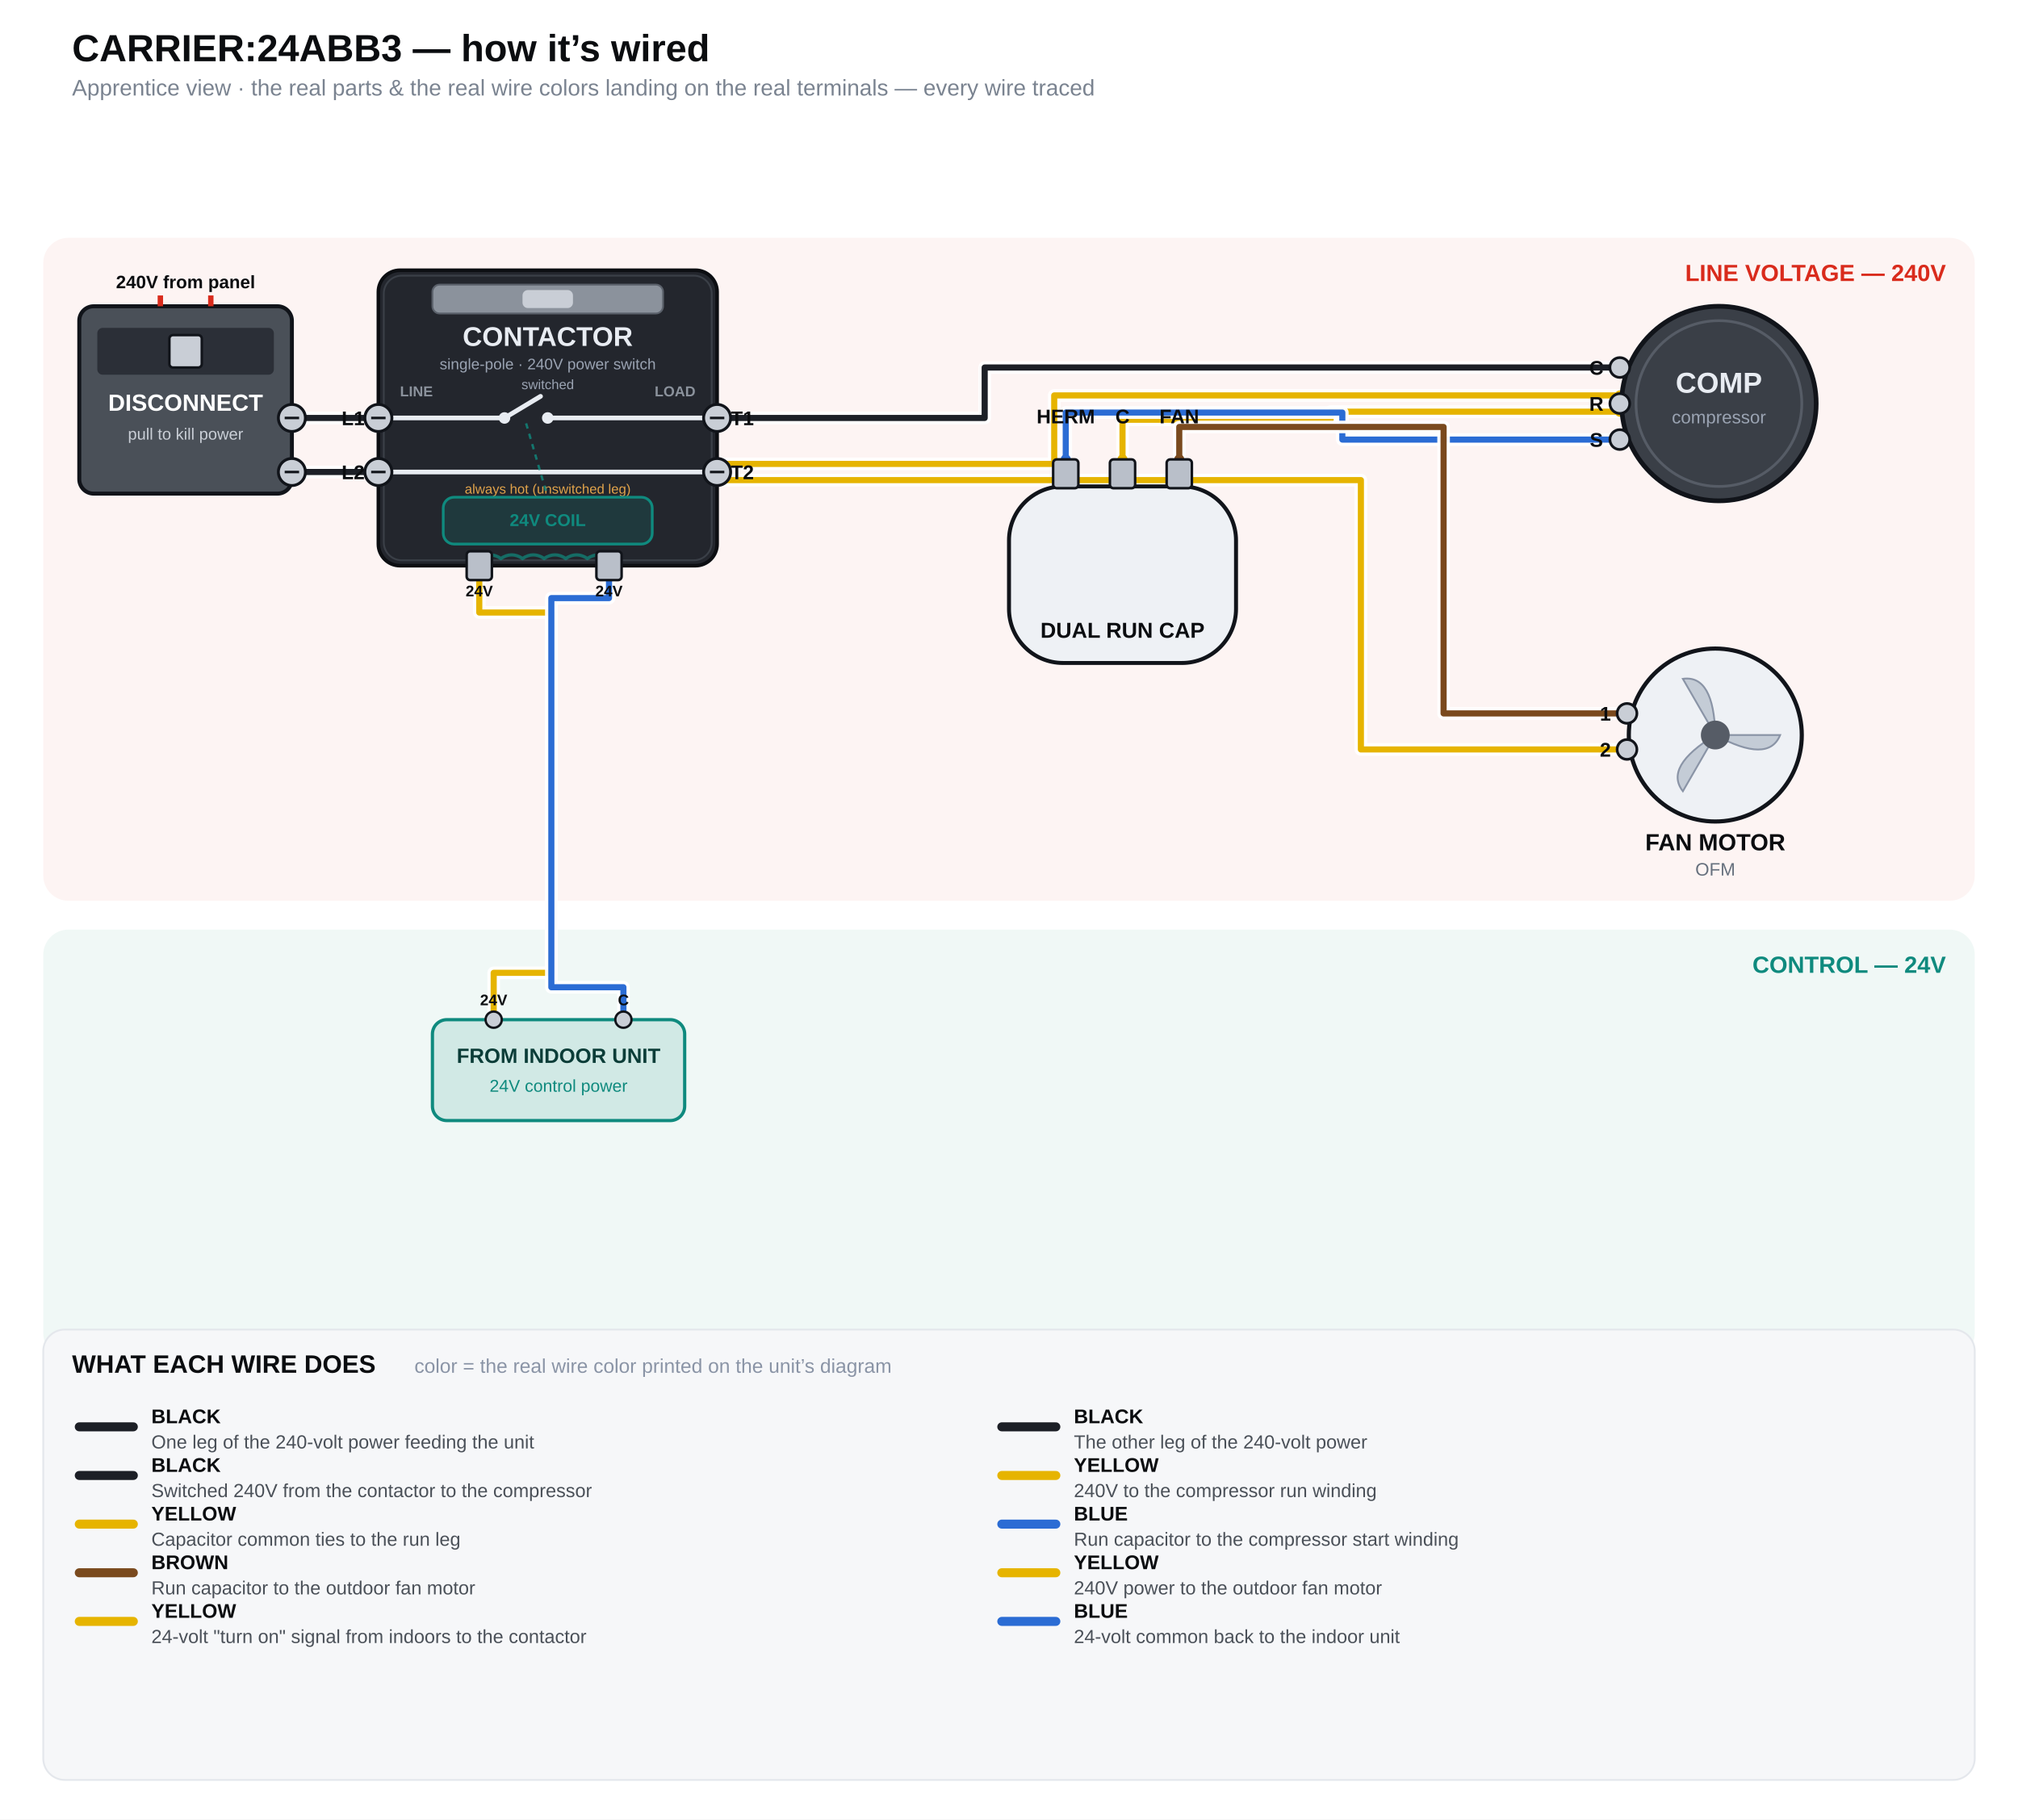
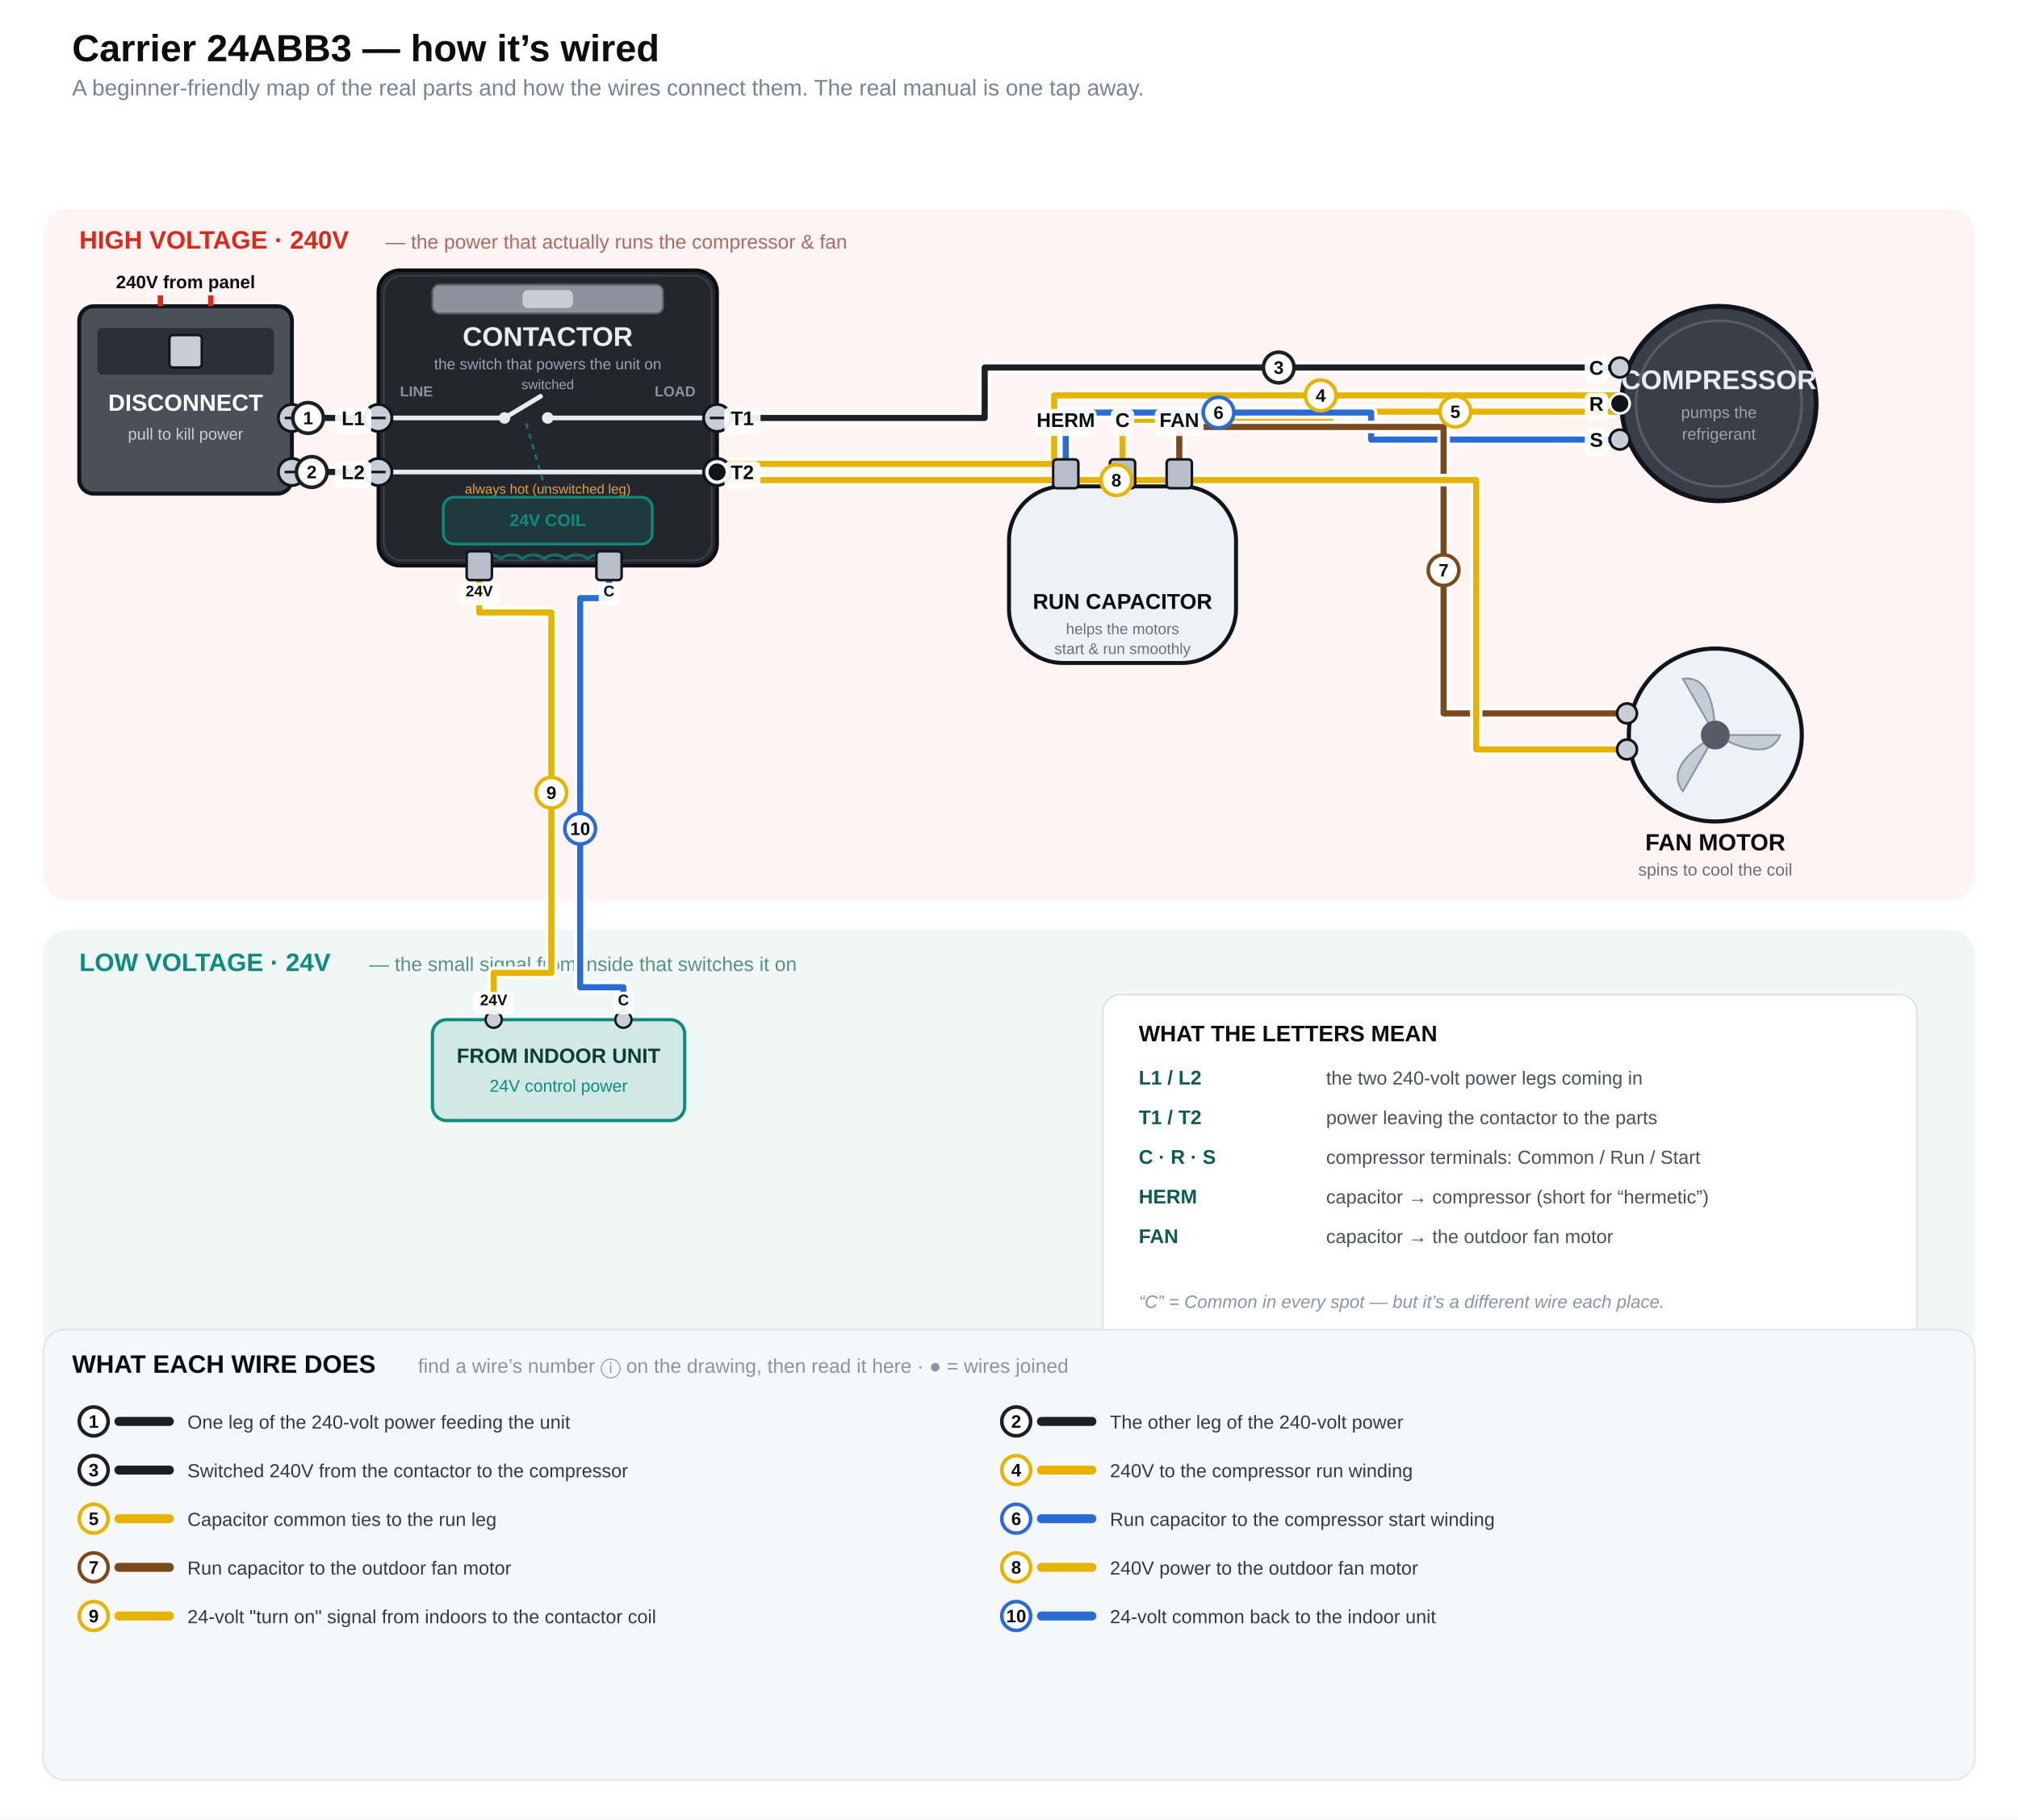
<svg xmlns="http://www.w3.org/2000/svg" width="1120" height="1010" viewBox="0 0 1120 1010" font-family="ui-sans-serif,system-ui,Arial,sans-serif">
  <rect x="0" y="0" width="1120" height="1010" fill="#ffffff" />
-   <rect x="24" y="132" width="1072" height="368" rx="14" fill="#fdf4f3" />
+   <rect x="24" y="116" width="1072" height="384" rx="14" fill="#fdf4f3" />
  <rect x="24" y="516" width="1072" height="238" rx="14" fill="#f0f8f6" />
-   <text x="40" y="34" font-size="21" font-weight="800" fill="#0b0d10">CARRIER:24ABB3 — how it’s wired</text>
-   <text x="40" y="53" font-size="12.5" fill="#7a8390">Apprentice view · the real parts &amp; the real wire colors landing on the real terminals — every wire traced</text>
-   <text x="1080" y="156" text-anchor="end" font-size="13" font-weight="800" fill="#d92b1c">LINE VOLTAGE — 240V</text>
-   <text x="1080" y="540" text-anchor="end" font-size="13" font-weight="800" fill="#0f8a7e">CONTROL — 24V</text>
+   <text x="40" y="34" font-size="21" font-weight="800" fill="#0b0d10">Carrier 24ABB3 — how it’s wired</text>
+   <text x="40" y="53" font-size="12.5" fill="#7a8390">A beginner-friendly map of the real parts and how the wires connect them. The real manual is one tap away.</text>
+   <text x="44" y="138" font-size="14" font-weight="800" fill="#d92b1c">HIGH VOLTAGE · 240V</text>
+   <text x="214" y="138" font-size="11" fill="#b06a62">— the power that actually runs the compressor &amp; fan</text>
+   <text x="44" y="539" font-size="14" font-weight="800" fill="#0f8a7e">LOW VOLTAGE · 24V</text>
+   <text x="205" y="539" font-size="11" fill="#5a9089">— the small signal from inside that switches it on</text>
+   <rect x="612" y="552" width="452" height="196" rx="10" fill="#ffffff" stroke="#dfe4e9" stroke-width="1" />
+   <text x="632" y="578" font-size="12.5" font-weight="800" fill="#0b0d10">WHAT THE LETTERS MEAN</text>
+   <text x="632" y="602" font-size="11" font-weight="800" fill="#0f5a52">L1 / L2</text>
+   <text x="736" y="602" font-size="10.5" fill="#4a5058">the two 240-volt power legs coming in</text>
+   <text x="632" y="624" font-size="11" font-weight="800" fill="#0f5a52">T1 / T2</text>
+   <text x="736" y="624" font-size="10.5" fill="#4a5058">power leaving the contactor to the parts</text>
+   <text x="632" y="646" font-size="11" font-weight="800" fill="#0f5a52">C · R · S</text>
+   <text x="736" y="646" font-size="10.5" fill="#4a5058">compressor terminals: Common / Run / Start</text>
+   <text x="632" y="668" font-size="11" font-weight="800" fill="#0f5a52">HERM</text>
+   <text x="736" y="668" font-size="10.5" fill="#4a5058">capacitor → compressor (short for “hermetic”)</text>
+   <text x="632" y="690" font-size="11" font-weight="800" fill="#0f5a52">FAN</text>
+   <text x="736" y="690" font-size="10.5" fill="#4a5058">capacitor → the outdoor fan motor</text>
+   <text x="632" y="726" font-size="10" font-style="italic" fill="#8a94a6">“C” = Common in every spot — but it’s a different wire each place.</text>
  <path d="M 162.0 232.0 L 180.0 232.0 L 150.0 232.0 L 150.0 232.0 L 192.0 232.0 L 210.0 232.0" fill="none" stroke="#ffffff" stroke-width="7" opacity="0.95" stroke-linejoin="round" stroke-linecap="round" />
  <path data-conn="L/L1|CONT/L1" d="M 162.0 232.0 L 180.0 232.0 L 150.0 232.0 L 150.0 232.0 L 192.0 232.0 L 210.0 232.0" fill="none" stroke="#1c1f26" stroke-width="3.4" stroke-linejoin="round" stroke-linecap="round" />
-   <circle cx="162.0" cy="232.0" r="2.8" fill="#1c1f26" />
-   <circle cx="210.0" cy="232.0" r="2.8" fill="#1c1f26" />
-   <path d="M 162.0 262.0 L 184.0 262.0 L 159.0 262.0 L 159.0 262.0 L 188.0 262.0 L 210.0 262.0" fill="none" stroke="#ffffff" stroke-width="7" opacity="0.95" stroke-linejoin="round" stroke-linecap="round" />
-   <path data-conn="L/L2|CONT/L2" d="M 162.0 262.0 L 184.0 262.0 L 159.0 262.0 L 159.0 262.0 L 188.0 262.0 L 210.0 262.0" fill="none" stroke="#1c1f26" stroke-width="3.4" stroke-linejoin="round" stroke-linecap="round" />
-   <circle cx="162.0" cy="262.0" r="2.8" fill="#1c1f26" />
-   <circle cx="210.0" cy="262.0" r="2.8" fill="#1c1f26" />
+   <path d="M 162.0 262.0 L 184.0 262.0 L 175.0 262.0 L 175.0 262.0 L 188.0 262.0 L 210.0 262.0" fill="none" stroke="#ffffff" stroke-width="7" opacity="0.95" stroke-linejoin="round" stroke-linecap="round" />
+   <path data-conn="L/L2|CONT/L2" d="M 162.0 262.0 L 184.0 262.0 L 175.0 262.0 L 175.0 262.0 L 188.0 262.0 L 210.0 262.0" fill="none" stroke="#1c1f26" stroke-width="3.4" stroke-linejoin="round" stroke-linecap="round" />
  <path d="M 398.0 232.0 L 424.0 232.0 L 546.5 232.0 L 546.5 204.0 L 873.0 204.0 L 899.0 204.0" fill="none" stroke="#ffffff" stroke-width="7" opacity="0.95" stroke-linejoin="round" stroke-linecap="round" />
  <path data-conn="CONT/LOAD1|COMP/C" d="M 398.0 232.0 L 424.0 232.0 L 546.5 232.0 L 546.5 204.0 L 873.0 204.0 L 899.0 204.0" fill="none" stroke="#1c1f26" stroke-width="3.4" stroke-linejoin="round" stroke-linecap="round" />
-   <circle cx="398.0" cy="232.0" r="2.8" fill="#1c1f26" />
-   <circle cx="899.0" cy="204.0" r="2.8" fill="#1c1f26" />
  <path d="M 398.0 257.5 L 416.0 257.5 L 585.1 257.5 L 585.1 219.5 L 881.0 219.5 L 899.0 219.5" fill="none" stroke="#ffffff" stroke-width="7" opacity="0.95" stroke-linejoin="round" stroke-linecap="round" />
  <path data-conn="CONT/LOAD2|COMP/R" d="M 398.0 257.5 L 416.0 257.5 L 585.1 257.5 L 585.1 219.5 L 881.0 219.5 L 899.0 219.5" fill="none" stroke="#e6b400" stroke-width="3.4" stroke-linejoin="round" stroke-linecap="round" />
-   <circle cx="398.0" cy="257.5" r="2.8" fill="#e6b400" />
-   <circle cx="899.0" cy="219.5" r="2.8" fill="#e6b400" />
  <path d="M 623.0 255.0 L 623.0 233.0 L 738.5 233.0 L 738.5 228.5 L 877.0 228.5 L 899.0 228.5" fill="none" stroke="#ffffff" stroke-width="7" opacity="0.95" stroke-linejoin="round" stroke-linecap="round" />
  <path data-conn="CAP/C|COMP/R" d="M 623.0 255.0 L 623.0 233.0 L 738.5 233.0 L 738.5 228.5 L 877.0 228.5 L 899.0 228.5" fill="none" stroke="#e6b400" stroke-width="3.4" stroke-linejoin="round" stroke-linecap="round" />
-   <circle cx="623.0" cy="255.0" r="2.8" fill="#e6b400" />
-   <circle cx="899.0" cy="228.5" r="2.8" fill="#e6b400" />
-   <path d="M 899.0 244.0 L 873.0 244.0 L 745.0 244.0 L 745.0 229.0 L 591.5 229.0 L 591.5 255.0" fill="none" stroke="#ffffff" stroke-width="7" opacity="0.95" stroke-linejoin="round" stroke-linecap="round" />
-   <path data-conn="COMP/S|CAP/HERM" d="M 899.0 244.0 L 873.0 244.0 L 745.0 244.0 L 745.0 229.0 L 591.5 229.0 L 591.5 255.0" fill="none" stroke="#2b6cd4" stroke-width="3.4" stroke-linejoin="round" stroke-linecap="round" />
-   <circle cx="899.0" cy="244.0" r="2.8" fill="#2b6cd4" />
-   <circle cx="591.5" cy="255.0" r="2.8" fill="#2b6cd4" />
+   <path d="M 899.0 244.0 L 873.0 244.0 L 761.0 244.0 L 761.0 229.0 L 591.5 229.0 L 591.5 255.0" fill="none" stroke="#ffffff" stroke-width="7" opacity="0.95" stroke-linejoin="round" stroke-linecap="round" />
+   <path data-conn="COMP/S|CAP/HERM" d="M 899.0 244.0 L 873.0 244.0 L 761.0 244.0 L 761.0 229.0 L 591.5 229.0 L 591.5 255.0" fill="none" stroke="#2b6cd4" stroke-width="3.4" stroke-linejoin="round" stroke-linecap="round" />
  <path d="M 654.5 255.0 L 654.5 237.0 L 801.2 237.0 L 801.2 396.0 L 885.0 396.0 L 903.0 396.0" fill="none" stroke="#ffffff" stroke-width="7" opacity="0.95" stroke-linejoin="round" stroke-linecap="round" />
  <path data-conn="CAP/FAN|OFM/1" d="M 654.5 255.0 L 654.5 237.0 L 801.2 237.0 L 801.2 396.0 L 885.0 396.0 L 903.0 396.0" fill="none" stroke="#7a4a1e" stroke-width="3.4" stroke-linejoin="round" stroke-linecap="round" />
-   <circle cx="654.5" cy="255.0" r="2.8" fill="#7a4a1e" />
-   <circle cx="903.0" cy="396.0" r="2.8" fill="#7a4a1e" />
-   <path d="M 903.0 416.0 L 881.0 416.0 L 755.3 416.0 L 755.3 266.5 L 420.0 266.5 L 398.0 266.5" fill="none" stroke="#ffffff" stroke-width="7" opacity="0.95" stroke-linejoin="round" stroke-linecap="round" />
-   <path data-conn="OFM/2|CONT/LOAD2" d="M 903.0 416.0 L 881.0 416.0 L 755.3 416.0 L 755.3 266.5 L 420.0 266.5 L 398.0 266.5" fill="none" stroke="#e6b400" stroke-width="3.4" stroke-linejoin="round" stroke-linecap="round" />
-   <circle cx="903.0" cy="416.0" r="2.8" fill="#e6b400" />
-   <circle cx="398.0" cy="266.5" r="2.8" fill="#e6b400" />
+   <path d="M 903.0 416.0 L 881.0 416.0 L 819.3 416.0 L 819.3 266.5 L 420.0 266.5 L 398.0 266.5" fill="none" stroke="#ffffff" stroke-width="7" opacity="0.95" stroke-linejoin="round" stroke-linecap="round" />
+   <path data-conn="OFM/2|CONT/LOAD2" d="M 903.0 416.0 L 881.0 416.0 L 819.3 416.0 L 819.3 266.5 L 420.0 266.5 L 398.0 266.5" fill="none" stroke="#e6b400" stroke-width="3.4" stroke-linejoin="round" stroke-linecap="round" />
  <path d="M 274.0 566.0 L 274.0 540.0 L 306.0 540.0 L 306.0 340.0 L 266.0 340.0 L 266.0 314.0" fill="none" stroke="#ffffff" stroke-width="7" opacity="0.95" stroke-linejoin="round" stroke-linecap="round" />
  <path data-conn="XFMR/R|CONT/COIL1" d="M 274.0 566.0 L 274.0 540.0 L 306.0 540.0 L 306.0 340.0 L 266.0 340.0 L 266.0 314.0" fill="none" stroke="#e6b400" stroke-width="3.4" stroke-linejoin="round" stroke-linecap="round" />
-   <circle cx="274.0" cy="566.0" r="2.8" fill="#e6b400" />
-   <circle cx="266.0" cy="314.0" r="2.8" fill="#e6b400" />
-   <path d="M 338.0 314.0 L 338.0 332.0 L 306.0 332.0 L 306.0 548.0 L 346.0 548.0 L 346.0 566.0" fill="none" stroke="#ffffff" stroke-width="7" opacity="0.95" stroke-linejoin="round" stroke-linecap="round" />
-   <path data-conn="CONT/COIL2|XFMR/C" d="M 338.0 314.0 L 338.0 332.0 L 306.0 332.0 L 306.0 548.0 L 346.0 548.0 L 346.0 566.0" fill="none" stroke="#2b6cd4" stroke-width="3.4" stroke-linejoin="round" stroke-linecap="round" />
-   <circle cx="338.0" cy="314.0" r="2.8" fill="#2b6cd4" />
-   <circle cx="346.0" cy="566.0" r="2.8" fill="#2b6cd4" />
-   <line x1="398.0" y1="257.5" x2="398.0" y2="266.5" stroke="#11141a" stroke-width="2" />
-   <circle cx="398.0" cy="262.0" r="4.5" fill="#11141a" />
-   <line x1="899.0" y1="219.5" x2="899.0" y2="228.5" stroke="#11141a" stroke-width="2" />
-   <circle cx="899.0" cy="224.0" r="4.5" fill="#11141a" />
+   <path d="M 338.0 314.0 L 338.0 332.0 L 322.0 332.0 L 322.0 548.0 L 346.0 548.0 L 346.0 566.0" fill="none" stroke="#ffffff" stroke-width="7" opacity="0.95" stroke-linejoin="round" stroke-linecap="round" />
+   <path data-conn="CONT/COIL2|XFMR/C" d="M 338.0 314.0 L 338.0 332.0 L 322.0 332.0 L 322.0 548.0 L 346.0 548.0 L 346.0 566.0" fill="none" stroke="#2b6cd4" stroke-width="3.4" stroke-linejoin="round" stroke-linecap="round" />
  <g data-part="L">
    <rect x="44.0" y="170.0" width="118" height="104" rx="8" fill="#4a5058" stroke="#11141a" stroke-width="2.2" />
    <rect x="54.0" y="182.0" width="98" height="26" rx="3" fill="#2b2f37" />
    <rect x="94.0" y="186.0" width="18" height="18" rx="2" fill="#c9ced6" stroke="#11141a" stroke-width="1.4" />
    <text x="103.0" y="228.0" text-anchor="middle" font-size="13" font-weight="800" fill="#fff">DISCONNECT</text>
    <text x="103.0" y="244.0" text-anchor="middle" font-size="9" fill="#c9ced6">pull to kill power</text>
    <text x="103.0" y="160.0" text-anchor="middle" font-size="10" font-weight="700" fill="#0b0d10">240V from panel</text>
    <line x1="89.0" y1="170.0" x2="89.0" y2="164.0" stroke="#d92b1c" stroke-width="3" />
    <line x1="117.0" y1="170.0" x2="117.0" y2="164.0" stroke="#d92b1c" stroke-width="3" />
    <circle cx="162.0" cy="232.0" r="7.5" fill="#c9ced6" stroke="#11141a" stroke-width="1.6" />
    <line x1="158.0" y1="232.0" x2="166.0" y2="232.0" stroke="#11141a" stroke-width="1.4" />
    <circle cx="162.0" cy="262.0" r="7.5" fill="#c9ced6" stroke="#11141a" stroke-width="1.6" />
    <line x1="158.0" y1="262.0" x2="166.0" y2="262.0" stroke="#11141a" stroke-width="1.4" />
  </g>
  <g data-part="CONT">
    <rect x="210.0" y="150.0" width="188" height="164" rx="12" fill="#23262d" stroke="#0c0e12" stroke-width="2" />
    <rect x="213.0" y="153.0" width="182" height="158" rx="10" fill="none" stroke="#3a3f47" stroke-width="1" />
    <rect x="240.0" y="158.0" width="128" height="16" rx="4" fill="#8b929c" stroke="#5b616b" stroke-width="1" />
    <rect x="290.0" y="161.0" width="28" height="10" rx="3" fill="#c9ced6" />
    <text x="304.0" y="192.0" text-anchor="middle" font-size="15" font-weight="800" fill="#e8ecf2">CONTACTOR</text>
-     <text x="304.0" y="205.0" text-anchor="middle" font-size="8.5" fill="#9aa3b2">single-pole · 240V power switch</text>
+     <text x="304.0" y="205.0" text-anchor="middle" font-size="8.5" fill="#9aa3b2">the switch that powers the unit on</text>
    <text x="222.0" y="220.0" font-size="8" font-weight="700" fill="#8b929c">LINE</text>
    <text x="386.0" y="220.0" text-anchor="end" font-size="8" font-weight="700" fill="#8b929c">LOAD</text>
    <line x1="216.0" y1="232.0" x2="280.0" y2="232.0" stroke="#e8ecf2" stroke-width="2.6" stroke-linecap="round" />
    <circle cx="280.0" cy="232.0" r="3.2" fill="#e8ecf2" />
    <line x1="280.0" y1="232.0" x2="300.0" y2="220.0" stroke="#e8ecf2" stroke-width="2.6" stroke-linecap="round" />
    <circle cx="304.0" cy="232.0" r="3.2" fill="#e8ecf2" />
    <line x1="304.0" y1="232.0" x2="392.0" y2="232.0" stroke="#e8ecf2" stroke-width="2.6" stroke-linecap="round" />
    <text x="304.0" y="216.0" text-anchor="middle" font-size="7.5" fill="#9aa3b2">switched</text>
    <line x1="216.0" y1="262.0" x2="392.0" y2="262.0" stroke="#e8ecf2" stroke-width="2.6" stroke-linecap="round" />
    <text x="304.0" y="274.0" text-anchor="middle" font-size="7.5" fill="#e0a24a">always hot (unswitched leg)</text>
    <rect x="246.0" y="276.0" width="116" height="26" rx="6" fill="#0f8a7e" fill-opacity="0.20" stroke="#0f8a7e" stroke-width="1.5" />
    <text x="304.0" y="292.0" text-anchor="middle" font-size="9.5" font-weight="800" fill="#0f8a7e">24V COIL</text>
    <path d="M 266.0 310.0 Q 272.0 306.0 278.0 310.0 Q 284.0 306.0 290.0 310.0 Q 296.0 306.0 302.0 310.0 Q 308.0 306.0 314.0 310.0 Q 320.0 306.0 326.0 310.0 Q 332.0 306.0 338.0 310.0" fill="none" stroke="#0f8a7e" stroke-width="1.8" opacity="0.7" />
    <line x1="292.0" y1="235.0" x2="304.0" y2="276.0" stroke="#0f8a7e" stroke-width="1.3" stroke-dasharray="3 3" opacity="0.8" />
    <circle cx="210.0" cy="232.0" r="7.5" fill="#c9ced6" stroke="#11141a" stroke-width="1.6" />
    <line x1="206.0" y1="232.0" x2="214.0" y2="232.0" stroke="#11141a" stroke-width="1.4" />
+     <rect x="186.0" y="226.0" width="20.1" height="15.0" rx="3" fill="#ffffff" opacity="0.92" />
    <text x="196.0" y="236.0" text-anchor="middle" font-size="11" font-weight="700" fill="#0b0d10">L1</text>
    <circle cx="210.0" cy="262.0" r="7.5" fill="#c9ced6" stroke="#11141a" stroke-width="1.6" />
    <line x1="206.0" y1="262.0" x2="214.0" y2="262.0" stroke="#11141a" stroke-width="1.4" />
+     <rect x="186.0" y="256.0" width="20.1" height="15.0" rx="3" fill="#ffffff" opacity="0.92" />
    <text x="196.0" y="266.0" text-anchor="middle" font-size="11" font-weight="700" fill="#0b0d10">L2</text>
    <circle cx="398.0" cy="232.0" r="7.5" fill="#c9ced6" stroke="#11141a" stroke-width="1.6" />
    <line x1="394.0" y1="232.0" x2="402.0" y2="232.0" stroke="#11141a" stroke-width="1.4" />
+     <rect x="402.0" y="226.0" width="20.1" height="15.0" rx="3" fill="#ffffff" opacity="0.92" />
    <text x="412.0" y="236.0" text-anchor="middle" font-size="11" font-weight="700" fill="#0b0d10">T1</text>
    <circle cx="398.0" cy="262.0" r="7.5" fill="#c9ced6" stroke="#11141a" stroke-width="1.6" />
    <line x1="394.0" y1="262.0" x2="402.0" y2="262.0" stroke="#11141a" stroke-width="1.4" />
+     <rect x="402.0" y="256.0" width="20.1" height="15.0" rx="3" fill="#ffffff" opacity="0.92" />
    <text x="412.0" y="266.0" text-anchor="middle" font-size="11" font-weight="700" fill="#0b0d10">T2</text>
    <rect x="259.0" y="306.0" width="14" height="16" rx="2" fill="#b9bfc9" stroke="#11141a" stroke-width="1.4" />
+     <rect x="254.8" y="323.5" width="22.3" height="12.5" rx="3" fill="#ffffff" opacity="0.92" />
    <text x="266.0" y="331.0" text-anchor="middle" font-size="8.5" font-weight="700" fill="#0b0d10">24V</text>
    <rect x="331.0" y="306.0" width="14" height="16" rx="2" fill="#b9bfc9" stroke="#11141a" stroke-width="1.4" />
-     <text x="338.0" y="331.0" text-anchor="middle" font-size="8.5" font-weight="700" fill="#0b0d10">24V</text>
+     <rect x="332.3" y="323.5" width="11.4" height="12.5" rx="3" fill="#ffffff" opacity="0.92" />
+     <text x="338.0" y="331.0" text-anchor="middle" font-size="8.5" font-weight="700" fill="#0b0d10">C</text>
  </g>
  <g data-part="COMP">
    <circle cx="954.0" cy="224.0" r="54" fill="#3a3f47" stroke="#11141a" stroke-width="2.6" />
    <circle cx="954.0" cy="224.0" r="46" fill="none" stroke="#565c66" stroke-width="1.5" />
-     <text x="954.0" y="218.0" text-anchor="middle" font-size="16" font-weight="800" fill="#e8ecf2">COMP</text>
-     <text x="954.0" y="235.0" text-anchor="middle" font-size="10" fill="#9aa3b2">compressor</text>
+     <text x="954.0" y="216.0" text-anchor="middle" font-size="15" font-weight="800" fill="#e8ecf2">COMPRESSOR</text>
+     <text x="954.0" y="232.0" text-anchor="middle" font-size="9" fill="#9aa3b2">pumps the</text>
+     <text x="954.0" y="244.0" text-anchor="middle" font-size="9" fill="#9aa3b2">refrigerant</text>
    <circle cx="899.0" cy="204.0" r="5.5" fill="#c9ced6" stroke="#11141a" stroke-width="1.5" />
+     <rect x="879.5" y="198.0" width="13.0" height="15.0" rx="3" fill="#ffffff" opacity="0.92" />
    <text x="886.0" y="208.0" text-anchor="middle" font-size="11" font-weight="700" fill="#0b0d10">C</text>
    <circle cx="899.0" cy="224.0" r="5.5" fill="#c9ced6" stroke="#11141a" stroke-width="1.5" />
+     <rect x="879.5" y="218.0" width="13.0" height="15.0" rx="3" fill="#ffffff" opacity="0.92" />
    <text x="886.0" y="228.0" text-anchor="middle" font-size="11" font-weight="700" fill="#0b0d10">R</text>
    <circle cx="899.0" cy="244.0" r="5.5" fill="#c9ced6" stroke="#11141a" stroke-width="1.5" />
+     <rect x="879.5" y="238.0" width="13.0" height="15.0" rx="3" fill="#ffffff" opacity="0.92" />
    <text x="886.0" y="248.0" text-anchor="middle" font-size="11" font-weight="700" fill="#0b0d10">S</text>
  </g>
  <g data-part="CAP">
    <rect x="560.0" y="270.0" width="126" height="98" rx="30" fill="#eef1f5" stroke="#11141a" stroke-width="2.2" />
-     <text x="623.0" y="354.0" text-anchor="middle" font-size="12" font-weight="800" fill="#0b0d10">DUAL RUN CAP</text>
+     <text x="623.0" y="338.0" text-anchor="middle" font-size="12" font-weight="800" fill="#0b0d10">RUN CAPACITOR</text>
+     <text x="623.0" y="352.0" text-anchor="middle" font-size="8.5" fill="#66707d">helps the motors</text>
+     <text x="623.0" y="363.0" text-anchor="middle" font-size="8.5" fill="#66707d">start &amp; run smoothly</text>
    <rect x="584.5" y="255.0" width="14" height="16" rx="2" fill="#b9bfc9" stroke="#11141a" stroke-width="1.4" />
-     <text x="591.5" y="235.0" text-anchor="middle" font-size="11" font-weight="700" fill="#0b0d10">HERM</text>
+     <rect x="574.4" y="227.0" width="34.2" height="15.0" rx="3" fill="#ffffff" opacity="0.92" />
+     <text x="591.5" y="237.0" text-anchor="middle" font-size="11" font-weight="700" fill="#0b0d10">HERM</text>
    <rect x="616.0" y="255.0" width="14" height="16" rx="2" fill="#b9bfc9" stroke="#11141a" stroke-width="1.4" />
-     <text x="623.0" y="235.0" text-anchor="middle" font-size="11" font-weight="700" fill="#0b0d10">C</text>
+     <rect x="616.5" y="227.0" width="13.0" height="15.0" rx="3" fill="#ffffff" opacity="0.92" />
+     <text x="623.0" y="237.0" text-anchor="middle" font-size="11" font-weight="700" fill="#0b0d10">C</text>
    <rect x="647.5" y="255.0" width="14" height="16" rx="2" fill="#b9bfc9" stroke="#11141a" stroke-width="1.4" />
-     <text x="654.5" y="235.0" text-anchor="middle" font-size="11" font-weight="700" fill="#0b0d10">FAN</text>
+     <rect x="640.9" y="227.0" width="27.1" height="15.0" rx="3" fill="#ffffff" opacity="0.92" />
+     <text x="654.5" y="237.0" text-anchor="middle" font-size="11" font-weight="700" fill="#0b0d10">FAN</text>
  </g>
  <g data-part="OFM">
    <circle cx="952.0" cy="408.0" r="48" fill="#eef1f5" stroke="#11141a" stroke-width="2.3" />
    <path d="M 952.0 408.0 Q 981.5 424.1 988.0 408.0 Z" fill="#c4ccd6" stroke="#8a94a6" stroke-width="1" />
    <path d="M 952.0 408.0 Q 923.3 425.5 934.0 439.2 Z" fill="#c4ccd6" stroke="#8a94a6" stroke-width="1" />
    <path d="M 952.0 408.0 Q 951.2 374.4 934.0 376.8 Z" fill="#c4ccd6" stroke="#8a94a6" stroke-width="1" />
    <circle cx="952.0" cy="408.0" r="8" fill="#565c66" />
    <text x="952.0" y="472.0" text-anchor="middle" font-size="13" font-weight="800" fill="#0b0d10">FAN MOTOR</text>
-     <text x="952.0" y="486.0" text-anchor="middle" font-size="10" fill="#66707d">OFM</text>
+     <text x="952.0" y="486.0" text-anchor="middle" font-size="9.5" fill="#66707d">spins to cool the coil</text>
    <circle cx="903.0" cy="396.0" r="5.5" fill="#c9ced6" stroke="#11141a" stroke-width="1.5" />
-     <text x="891.0" y="400.0" text-anchor="middle" font-size="11" font-weight="700" fill="#0b0d10">1</text>
    <circle cx="903.0" cy="416.0" r="5.5" fill="#c9ced6" stroke="#11141a" stroke-width="1.5" />
-     <text x="891.0" y="420.0" text-anchor="middle" font-size="11" font-weight="700" fill="#0b0d10">2</text>
  </g>
  <g data-part="XFMR">
    <rect x="240.0" y="566.0" width="140" height="56" rx="8" fill="#0f8a7e" fill-opacity="0.14" stroke="#0f8a7e" stroke-width="1.8" />
    <text x="310.0" y="590.0" text-anchor="middle" font-size="11.5" font-weight="800" fill="#0b3d38">FROM INDOOR UNIT</text>
    <text x="310.0" y="606.0" text-anchor="middle" font-size="9.5" fill="#0f8a7e">24V control power</text>
    <circle cx="274.0" cy="566.0" r="4.5" fill="#c9ced6" stroke="#11141a" stroke-width="1.3" />
+     <rect x="262.8" y="550.5" width="22.3" height="12.5" rx="3" fill="#ffffff" opacity="0.92" />
    <text x="274.0" y="558.0" text-anchor="middle" font-size="8.5" font-weight="700" fill="#0b0d10">24V</text>
    <circle cx="346.0" cy="566.0" r="4.5" fill="#c9ced6" stroke="#11141a" stroke-width="1.3" />
+     <rect x="340.3" y="550.5" width="11.4" height="12.5" rx="3" fill="#ffffff" opacity="0.92" />
    <text x="346.0" y="558.0" text-anchor="middle" font-size="8.5" font-weight="700" fill="#0b0d10">C</text>
  </g>
+   <line x1="398.0" y1="257.5" x2="398.0" y2="266.5" stroke="#11141a" stroke-width="2" />
+   <circle cx="398.0" cy="262.0" r="5.5" fill="#11141a" stroke="#ffffff" stroke-width="1.5" />
+   <line x1="899.0" y1="219.5" x2="899.0" y2="228.5" stroke="#11141a" stroke-width="2" />
+   <circle cx="899.0" cy="224.0" r="5.5" fill="#11141a" stroke="#ffffff" stroke-width="1.5" />
+   <circle cx="171.0" cy="232.0" r="8.5" fill="#ffffff" stroke="#1c1f26" stroke-width="2" />
+   <text x="171.0" y="235.5" text-anchor="middle" font-size="10" font-weight="800" fill="#0b0d10">1</text>
+   <circle cx="173.0" cy="262.0" r="8.5" fill="#ffffff" stroke="#1c1f26" stroke-width="2" />
+   <text x="173.0" y="265.5" text-anchor="middle" font-size="10" font-weight="800" fill="#0b0d10">2</text>
+   <circle cx="709.7" cy="204.0" r="8.5" fill="#ffffff" stroke="#1c1f26" stroke-width="2" />
+   <text x="709.7" y="207.5" text-anchor="middle" font-size="10" font-weight="800" fill="#0b0d10">3</text>
+   <circle cx="733.0" cy="219.5" r="8.5" fill="#ffffff" stroke="#e6b400" stroke-width="2" />
+   <text x="733.0" y="223.0" text-anchor="middle" font-size="10" font-weight="800" fill="#0b0d10">4</text>
+   <circle cx="807.7" cy="228.5" r="8.5" fill="#ffffff" stroke="#e6b400" stroke-width="2" />
+   <text x="807.7" y="232.0" text-anchor="middle" font-size="10" font-weight="800" fill="#0b0d10">5</text>
+   <circle cx="676.3" cy="229.0" r="8.5" fill="#ffffff" stroke="#2b6cd4" stroke-width="2" />
+   <text x="676.3" y="232.5" text-anchor="middle" font-size="10" font-weight="800" fill="#0b0d10">6</text>
+   <circle cx="801.2" cy="316.5" r="8.5" fill="#ffffff" stroke="#7a4a1e" stroke-width="2" />
+   <text x="801.2" y="320.0" text-anchor="middle" font-size="10" font-weight="800" fill="#0b0d10">7</text>
+   <circle cx="619.6" cy="266.5" r="8.5" fill="#ffffff" stroke="#e6b400" stroke-width="2" />
+   <text x="619.6" y="270.0" text-anchor="middle" font-size="10" font-weight="800" fill="#0b0d10">8</text>
+   <circle cx="306.0" cy="440.0" r="8.5" fill="#ffffff" stroke="#e6b400" stroke-width="2" />
+   <text x="306.0" y="443.5" text-anchor="middle" font-size="10" font-weight="800" fill="#0b0d10">9</text>
+   <circle cx="322.0" cy="460.0" r="8.5" fill="#ffffff" stroke="#2b6cd4" stroke-width="2" />
+   <text x="322.0" y="463.5" text-anchor="middle" font-size="10" font-weight="800" fill="#0b0d10">10</text>
  <rect x="24" y="738.0" width="1072" height="250" rx="12" fill="#f6f7f9" stroke="#e4e7ec" stroke-width="1" />
  <text x="40" y="762.0" font-size="14" font-weight="800" fill="#0b0d10">WHAT EACH WIRE DOES</text>
-   <text x="230" y="762.0" font-size="11" fill="#8a94a6">color = the real wire color printed on the unit’s diagram</text>
-   <line x1="44.0" y1="792.0" x2="74.0" y2="792.0" stroke="#1c1f26" stroke-width="5" stroke-linecap="round" />
-   <text x="84.0" y="790.0" font-size="11" font-weight="700" fill="#0b0d10">BLACK</text>
-   <text x="84.0" y="804.0" font-size="10.5" fill="#4a5058">One leg of the 240-volt power feeding the unit</text>
-   <line x1="556.0" y1="792.0" x2="586.0" y2="792.0" stroke="#1c1f26" stroke-width="5" stroke-linecap="round" />
-   <text x="596.0" y="790.0" font-size="11" font-weight="700" fill="#0b0d10">BLACK</text>
-   <text x="596.0" y="804.0" font-size="10.5" fill="#4a5058">The other leg of the 240-volt power</text>
-   <line x1="44.0" y1="819.0" x2="74.0" y2="819.0" stroke="#1c1f26" stroke-width="5" stroke-linecap="round" />
-   <text x="84.0" y="817.0" font-size="11" font-weight="700" fill="#0b0d10">BLACK</text>
-   <text x="84.0" y="831.0" font-size="10.5" fill="#4a5058">Switched 240V from the contactor to the compressor</text>
-   <line x1="556.0" y1="819.0" x2="586.0" y2="819.0" stroke="#e6b400" stroke-width="5" stroke-linecap="round" />
-   <text x="596.0" y="817.0" font-size="11" font-weight="700" fill="#0b0d10">YELLOW</text>
-   <text x="596.0" y="831.0" font-size="10.5" fill="#4a5058">240V to the compressor run winding</text>
-   <line x1="44.0" y1="846.0" x2="74.0" y2="846.0" stroke="#e6b400" stroke-width="5" stroke-linecap="round" />
-   <text x="84.0" y="844.0" font-size="11" font-weight="700" fill="#0b0d10">YELLOW</text>
-   <text x="84.0" y="858.0" font-size="10.5" fill="#4a5058">Capacitor common ties to the run leg</text>
-   <line x1="556.0" y1="846.0" x2="586.0" y2="846.0" stroke="#2b6cd4" stroke-width="5" stroke-linecap="round" />
-   <text x="596.0" y="844.0" font-size="11" font-weight="700" fill="#0b0d10">BLUE</text>
-   <text x="596.0" y="858.0" font-size="10.5" fill="#4a5058">Run capacitor to the compressor start winding</text>
-   <line x1="44.0" y1="873.0" x2="74.0" y2="873.0" stroke="#7a4a1e" stroke-width="5" stroke-linecap="round" />
-   <text x="84.0" y="871.0" font-size="11" font-weight="700" fill="#0b0d10">BROWN</text>
-   <text x="84.0" y="885.0" font-size="10.5" fill="#4a5058">Run capacitor to the outdoor fan motor</text>
-   <line x1="556.0" y1="873.0" x2="586.0" y2="873.0" stroke="#e6b400" stroke-width="5" stroke-linecap="round" />
-   <text x="596.0" y="871.0" font-size="11" font-weight="700" fill="#0b0d10">YELLOW</text>
-   <text x="596.0" y="885.0" font-size="10.5" fill="#4a5058">240V power to the outdoor fan motor</text>
-   <line x1="44.0" y1="900.0" x2="74.0" y2="900.0" stroke="#e6b400" stroke-width="5" stroke-linecap="round" />
-   <text x="84.0" y="898.0" font-size="11" font-weight="700" fill="#0b0d10">YELLOW</text>
-   <text x="84.0" y="912.0" font-size="10.5" fill="#4a5058">24-volt "turn on" signal from indoors to the contactor</text>
-   <line x1="556.0" y1="900.0" x2="586.0" y2="900.0" stroke="#2b6cd4" stroke-width="5" stroke-linecap="round" />
-   <text x="596.0" y="898.0" font-size="11" font-weight="700" fill="#0b0d10">BLUE</text>
-   <text x="596.0" y="912.0" font-size="10.5" fill="#4a5058">24-volt common back to the indoor unit</text>
+   <text x="232" y="762.0" font-size="11" fill="#8a94a6">find a wire’s number ⓘ on the drawing, then read it here · ● = wires joined</text>
+   <circle cx="52.0" cy="789.0" r="8" fill="#ffffff" stroke="#1c1f26" stroke-width="2" />
+   <text x="52.0" y="792.5" text-anchor="middle" font-size="10" font-weight="800" fill="#0b0d10">1</text>
+   <line x1="66.0" y1="789.0" x2="94.0" y2="789.0" stroke="#1c1f26" stroke-width="5" stroke-linecap="round" />
+   <text x="104.0" y="793.0" font-size="10.5" fill="#333a42">One leg of the 240-volt power feeding the unit</text>
+   <circle cx="564.0" cy="789.0" r="8" fill="#ffffff" stroke="#1c1f26" stroke-width="2" />
+   <text x="564.0" y="792.5" text-anchor="middle" font-size="10" font-weight="800" fill="#0b0d10">2</text>
+   <line x1="578.0" y1="789.0" x2="606.0" y2="789.0" stroke="#1c1f26" stroke-width="5" stroke-linecap="round" />
+   <text x="616.0" y="793.0" font-size="10.5" fill="#333a42">The other leg of the 240-volt power</text>
+   <circle cx="52.0" cy="816.0" r="8" fill="#ffffff" stroke="#1c1f26" stroke-width="2" />
+   <text x="52.0" y="819.5" text-anchor="middle" font-size="10" font-weight="800" fill="#0b0d10">3</text>
+   <line x1="66.0" y1="816.0" x2="94.0" y2="816.0" stroke="#1c1f26" stroke-width="5" stroke-linecap="round" />
+   <text x="104.0" y="820.0" font-size="10.5" fill="#333a42">Switched 240V from the contactor to the compressor</text>
+   <circle cx="564.0" cy="816.0" r="8" fill="#ffffff" stroke="#e6b400" stroke-width="2" />
+   <text x="564.0" y="819.5" text-anchor="middle" font-size="10" font-weight="800" fill="#0b0d10">4</text>
+   <line x1="578.0" y1="816.0" x2="606.0" y2="816.0" stroke="#e6b400" stroke-width="5" stroke-linecap="round" />
+   <text x="616.0" y="820.0" font-size="10.5" fill="#333a42">240V to the compressor run winding</text>
+   <circle cx="52.0" cy="843.0" r="8" fill="#ffffff" stroke="#e6b400" stroke-width="2" />
+   <text x="52.0" y="846.5" text-anchor="middle" font-size="10" font-weight="800" fill="#0b0d10">5</text>
+   <line x1="66.0" y1="843.0" x2="94.0" y2="843.0" stroke="#e6b400" stroke-width="5" stroke-linecap="round" />
+   <text x="104.0" y="847.0" font-size="10.5" fill="#333a42">Capacitor common ties to the run leg</text>
+   <circle cx="564.0" cy="843.0" r="8" fill="#ffffff" stroke="#2b6cd4" stroke-width="2" />
+   <text x="564.0" y="846.5" text-anchor="middle" font-size="10" font-weight="800" fill="#0b0d10">6</text>
+   <line x1="578.0" y1="843.0" x2="606.0" y2="843.0" stroke="#2b6cd4" stroke-width="5" stroke-linecap="round" />
+   <text x="616.0" y="847.0" font-size="10.5" fill="#333a42">Run capacitor to the compressor start winding</text>
+   <circle cx="52.0" cy="870.0" r="8" fill="#ffffff" stroke="#7a4a1e" stroke-width="2" />
+   <text x="52.0" y="873.5" text-anchor="middle" font-size="10" font-weight="800" fill="#0b0d10">7</text>
+   <line x1="66.0" y1="870.0" x2="94.0" y2="870.0" stroke="#7a4a1e" stroke-width="5" stroke-linecap="round" />
+   <text x="104.0" y="874.0" font-size="10.5" fill="#333a42">Run capacitor to the outdoor fan motor</text>
+   <circle cx="564.0" cy="870.0" r="8" fill="#ffffff" stroke="#e6b400" stroke-width="2" />
+   <text x="564.0" y="873.5" text-anchor="middle" font-size="10" font-weight="800" fill="#0b0d10">8</text>
+   <line x1="578.0" y1="870.0" x2="606.0" y2="870.0" stroke="#e6b400" stroke-width="5" stroke-linecap="round" />
+   <text x="616.0" y="874.0" font-size="10.5" fill="#333a42">240V power to the outdoor fan motor</text>
+   <circle cx="52.0" cy="897.0" r="8" fill="#ffffff" stroke="#e6b400" stroke-width="2" />
+   <text x="52.0" y="900.5" text-anchor="middle" font-size="10" font-weight="800" fill="#0b0d10">9</text>
+   <line x1="66.0" y1="897.0" x2="94.0" y2="897.0" stroke="#e6b400" stroke-width="5" stroke-linecap="round" />
+   <text x="104.0" y="901.0" font-size="10.5" fill="#333a42">24-volt "turn on" signal from indoors to the contactor coil</text>
+   <circle cx="564.0" cy="897.0" r="8" fill="#ffffff" stroke="#2b6cd4" stroke-width="2" />
+   <text x="564.0" y="900.5" text-anchor="middle" font-size="10" font-weight="800" fill="#0b0d10">10</text>
+   <line x1="578.0" y1="897.0" x2="606.0" y2="897.0" stroke="#2b6cd4" stroke-width="5" stroke-linecap="round" />
+   <text x="616.0" y="901.0" font-size="10.5" fill="#333a42">24-volt common back to the indoor unit</text>
</svg>
